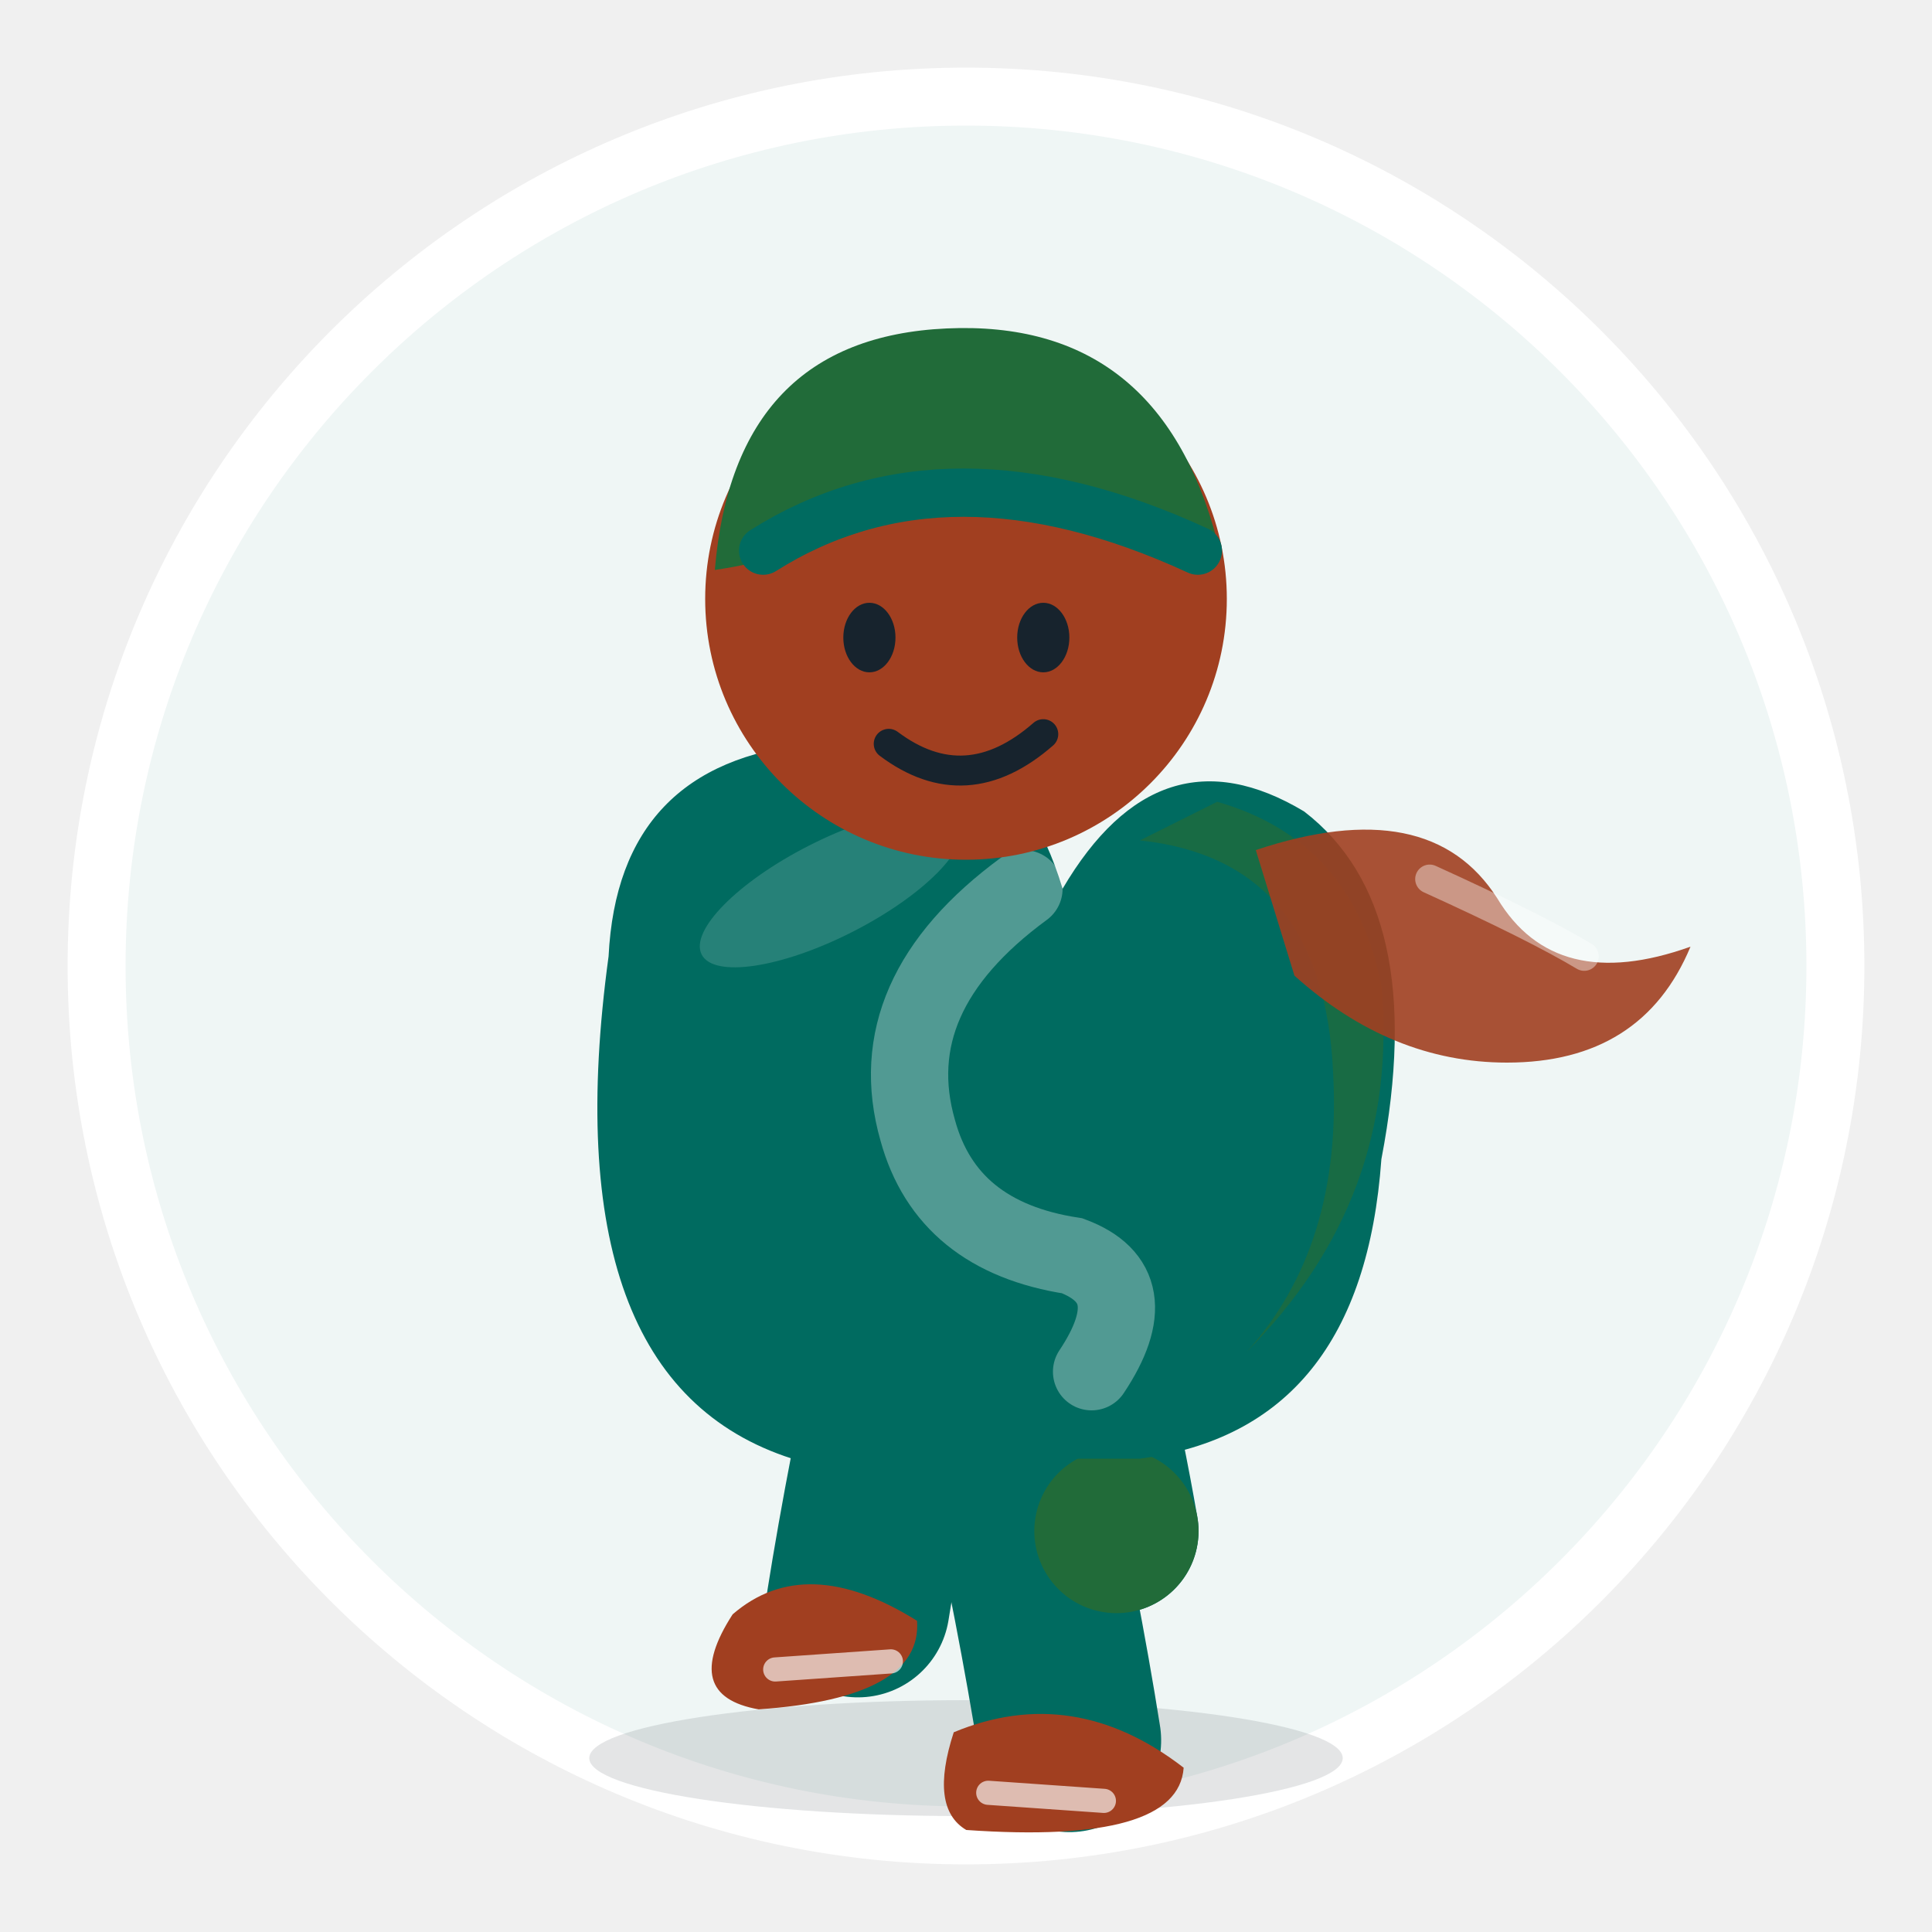
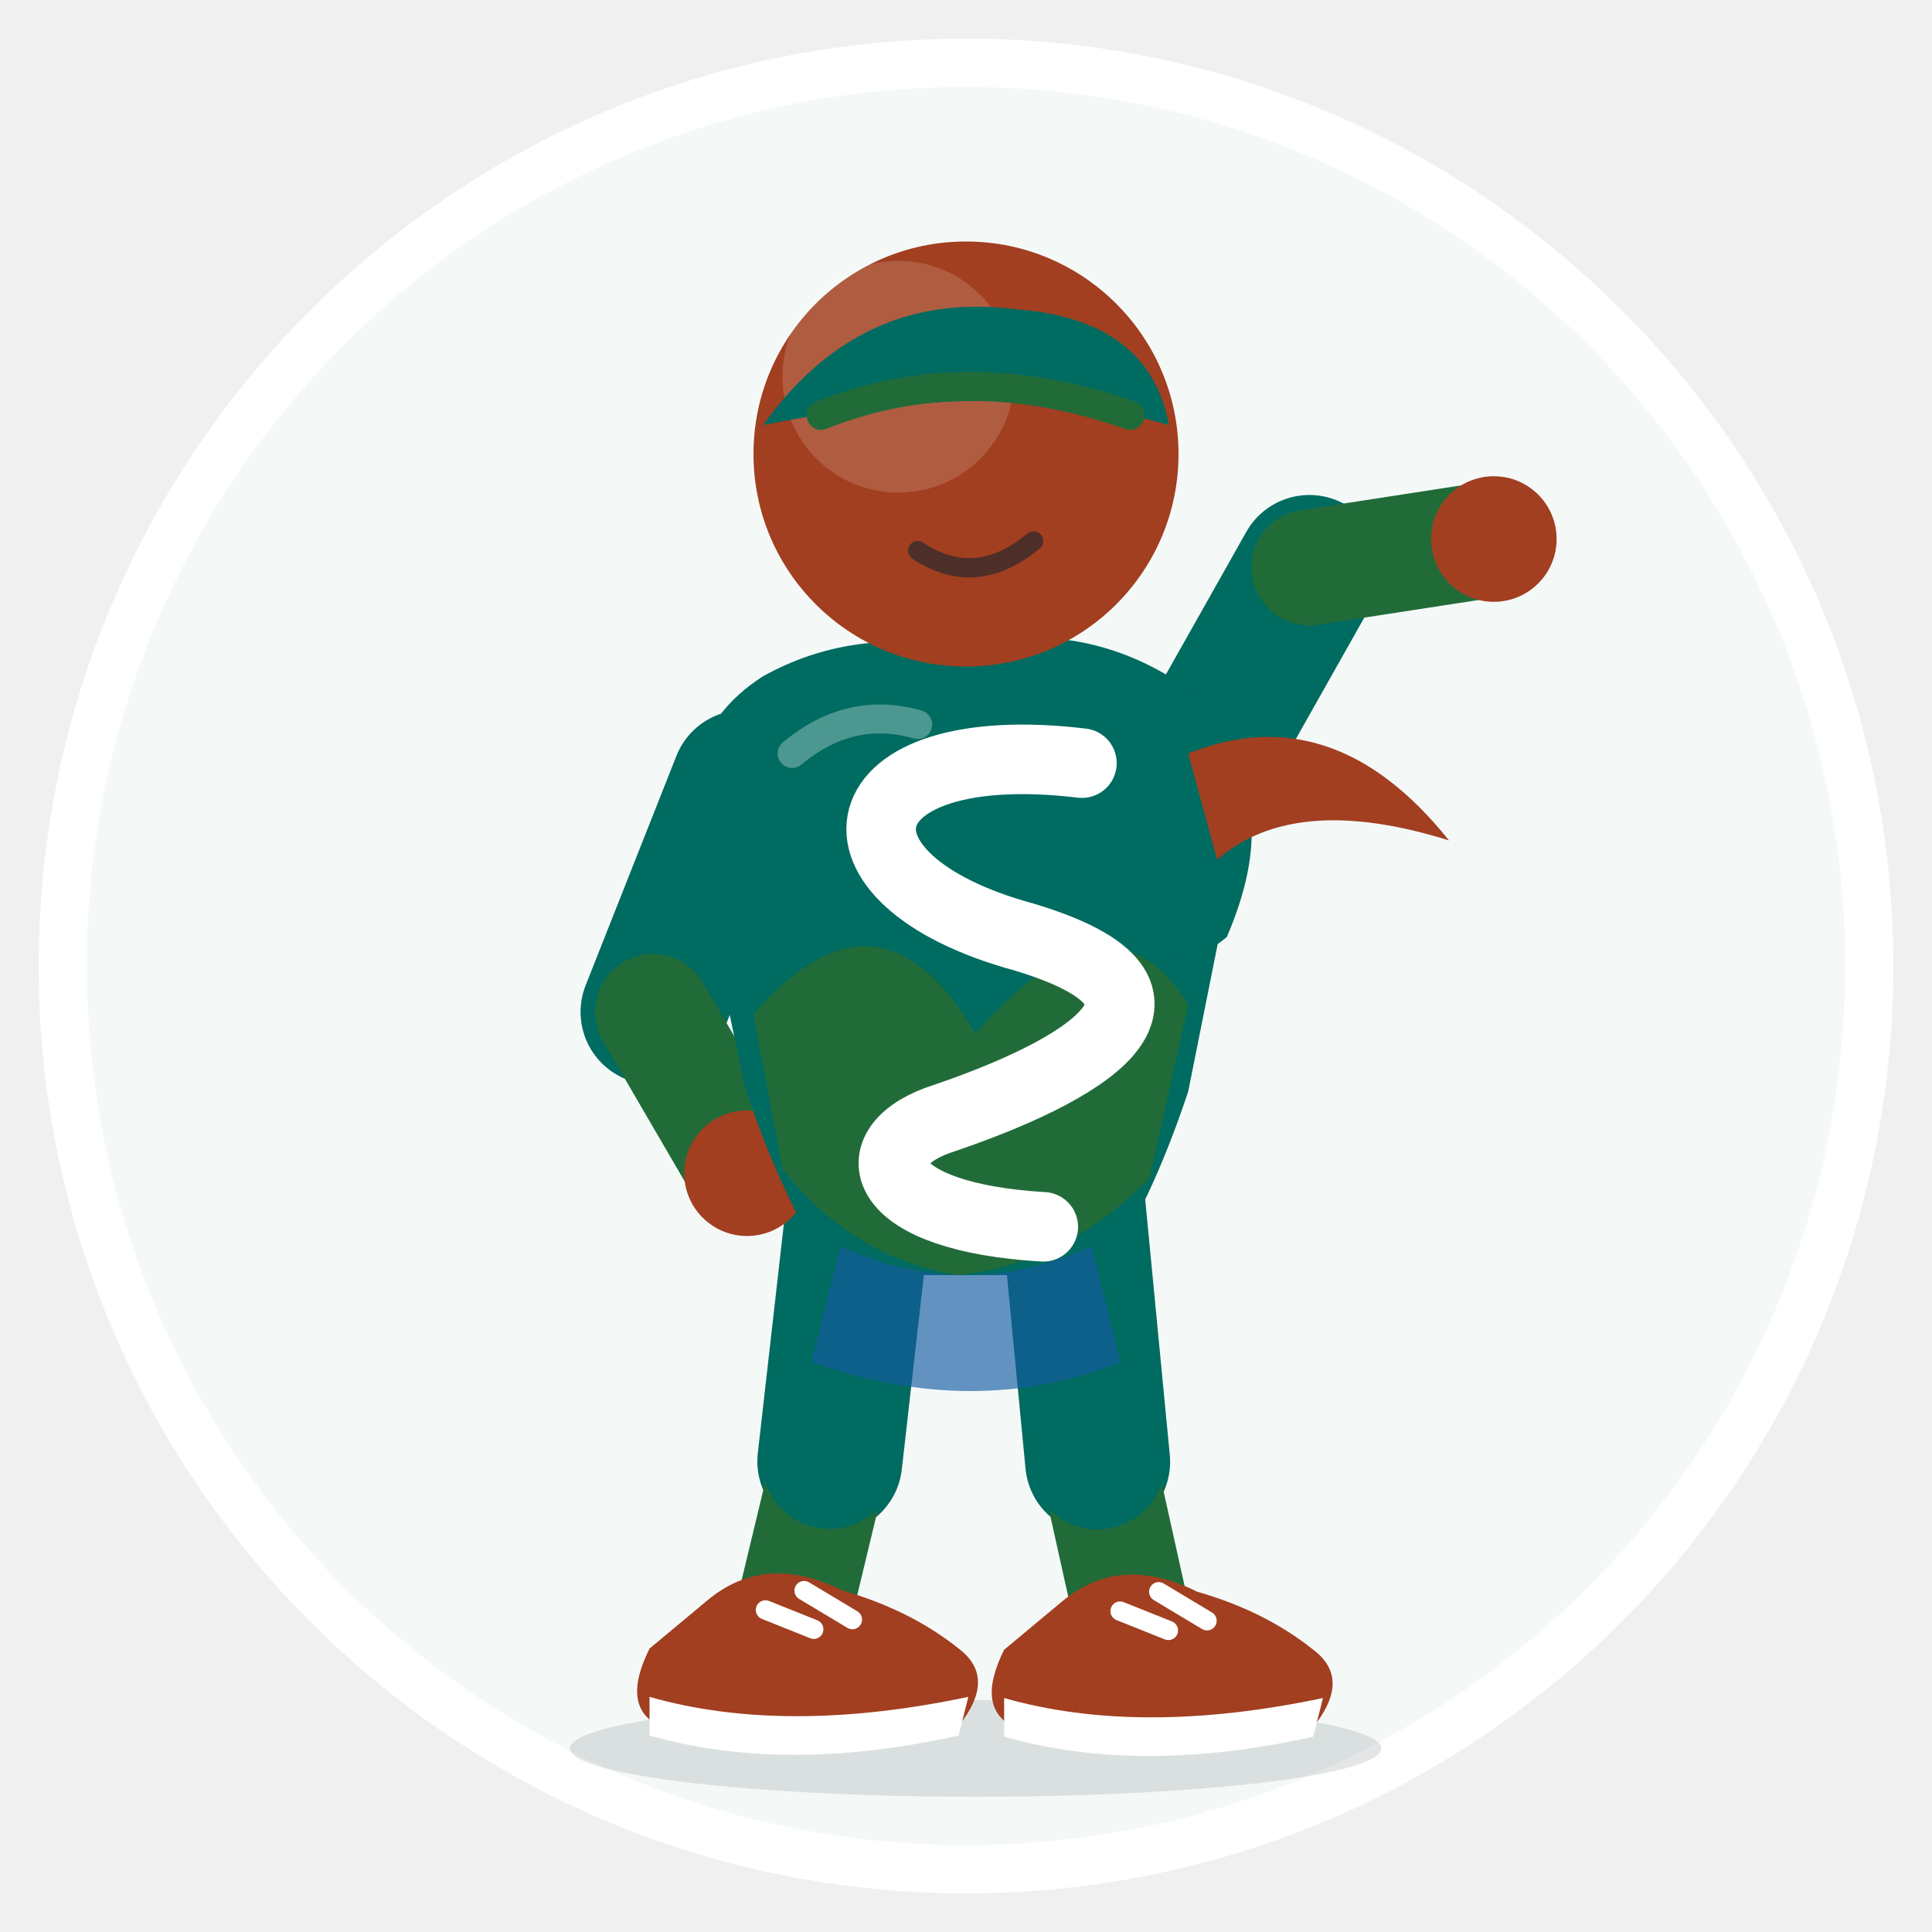
- <svg xmlns="http://www.w3.org/2000/svg" viewBox="0 0 200 200" width="96" height="96" data-pose="wave" data-theme="light">
-   <g class="m-plate">
-     <circle cx="100" cy="100" r="93" fill="#FFFFFF" />
-     <circle cx="100" cy="100" r="87" fill="#006B60" opacity=".065" />
+ <svg xmlns="http://www.w3.org/2000/svg" viewBox="0 0 200 200" width="96" height="96" class="trail-athlete-v3" data-pose="wave">
+   <circle cx="100" cy="100" r="96" fill="#FFFFFF" />
+   <circle cx="100" cy="100" r="91" fill="#006B60" opacity=".045" />
+   <g class="m-shadow">
+     <ellipse cx="101" cy="181" rx="42" ry="5" fill="#17232D" opacity=".12" />
  </g>
-   <ellipse class="m-shadow" cx="100" cy="182" rx="39" ry="6" fill="#17232D" opacity=".12" />
-   <g class="m-character">
-     <g class="m-leg-a" style="transform-origin:85px 142px;transform:rotate(-4deg)">
-       <path d="M85 142 Q80 159 77 172" fill="none" stroke="#006B60" stroke-width="19" stroke-linecap="round" />
-       <path d="M64 172 Q72 166 83 174 Q83 182 66 182 Q58 180 64 172Z" fill="#A13F20" />
-       <path d="M68 178 h12" stroke="#FFFFFF" stroke-width="2.5" stroke-linecap="round" opacity=".65" />
-     </g>
-     <g class="m-leg-b" style="transform-origin:115px 142px;transform:rotate(4deg)">
-       <path d="M115 142 Q120 159 123 172" fill="none" stroke="#006B60" stroke-width="19" stroke-linecap="round" />
-       <path d="M111 172 Q123 166 135 174 Q135 182 113 182 Q109 180 111 172Z" fill="#A13F20" />
-       <path d="M115 178 h12" stroke="#FFFFFF" stroke-width="2.5" stroke-linecap="round" opacity=".65" />
-     </g>
-     <g class="m-arm-a" style="transform-origin:69px 99px;transform:rotate(-125deg)">
-       <path d="M69 99 Q60 116 54 131" fill="none" stroke="#006B60" stroke-width="17" stroke-linecap="round" />
-       <circle cx="54" cy="131" r="8.5" fill="#216B39" />
-     </g>
-     <g class="m-arm-b" style="transform-origin:131px 99px;transform:rotate(12deg)">
-       <path d="M131 99 Q140 116 146 131" fill="none" stroke="#006B60" stroke-width="17" stroke-linecap="round" />
-       <circle cx="146" cy="131" r="8.5" fill="#216B39" />
-     </g>
-     <g class="m-torso" style="transform-origin:100px 118px;transform:rotate(0deg)">
-       <path d="M63 99 Q64 79 84 77 Q104 72 110 92 Q120 75 135 84 Q148 94 143 120 Q141 148 118 151 L82 151 Q57 143 63 99Z" fill="#006B60" />
-       <path d="M106 92 Q91 103 95 117 Q98 128 111 130 Q119 133 113 142" fill="none" stroke="#FFFFFF" stroke-width="8" stroke-linecap="round" opacity=".32" />
-       <path d="M118 87 Q137 89 138 111 Q139 129 129 140 Q145 124 143 102 Q140 87 126 83Z" fill="#216B39" opacity=".72" />
-       <ellipse cx="86" cy="92" rx="15" ry="5" fill="#FFFFFF" opacity=".15" transform="rotate(-27 86 92)" />
-     </g>
-     <g class="m-ribbon" style="transform-origin:130px 86px">
-       <path d="M130 88 Q148 82 155 93 Q161 103 175 98 Q170 110 156 110 Q144 110 134 101Z" fill="#A13F20" opacity=".9" />
-       <path d="M148 91 Q159 96 164 99" fill="none" stroke="#FFFFFF" stroke-width="3" opacity=".4" stroke-linecap="round" />
-     </g>
-     <g class="m-head" style="transform-origin:100px 62px">
-       <circle cx="100" cy="62" r="27" fill="#A13F20" />
-       <path d="M74 59 Q76 35 98 34 Q120 33 126 56 Q109 47 92 54 Q81 58 74 59Z" fill="#216B39" />
-       <path d="M79 57 Q98 45 124 57" fill="none" stroke="#006B60" stroke-width="5" stroke-linecap="round" />
-       <ellipse cx="90" cy="66" rx="2.7" ry="3.6" fill="#17232D" />
-       <ellipse cx="108" cy="66" rx="2.7" ry="3.6" fill="#17232D" />
-       <path d="M92 77 Q100 83 108 76" fill="none" stroke="#17232D" stroke-width="3.1" stroke-linecap="round" />
-     </g>
-     <g class="m-streaks" opacity="0.0">
-       <path d="M28 98 h23 M20 113 h30 M31 128 h19" stroke="#145AA0" stroke-width="4" stroke-linecap="round" opacity=".5" />
+   <g class="m-leg-a">
+     <path d="M89.00 124.00 Q87.45 137.64 85.90 151.28" fill="none" stroke="#006B60" stroke-width="15" stroke-linecap="round" />
+     <path d="M85.90 151.28 Q83.57 160.97 81.24 170.66" fill="none" stroke="#216B39" stroke-width="12" stroke-linecap="round" />
+     <circle cx="85.90" cy="151.28" r="7" fill="#006B60" />
+     <g transform="translate(81.24 170.66)">
+       <path d="M-8 -5 Q-2 -10 6 -6 Q13 -4 18 0 Q22 3 18 8 L-13 8 Q-17 6 -14 0Z" fill="#A13F20" />
+       <path d="M-14 5 Q0 9 19 5 L18 9 Q0 13 -14 9Z" fill="#FFFFFF" />
+       <path d="M-2 -4 L3 -2 M2 -6 L7 -3" stroke="#FFFFFF" stroke-width="2" stroke-linecap="round" />
    </g>
  </g>
+   <g class="m-leg-b">
+     <path d="M111.00 124.00 Q112.31 137.67 113.63 151.33" fill="none" stroke="#006B60" stroke-width="15" stroke-linecap="round" />
+     <path d="M113.63 151.33 Q115.79 161.06 117.95 170.78" fill="none" stroke="#216B39" stroke-width="12" stroke-linecap="round" />
+     <circle cx="113.63" cy="151.33" r="7" fill="#006B60" />
+     <g transform="translate(117.95 170.78)">
+       <path d="M-8 -5 Q-2 -10 6 -6 Q13 -4 18 0 Q22 3 18 8 L-13 8 Q-17 6 -14 0Z" fill="#A13F20" />
+       <path d="M-14 5 Q0 9 19 5 L18 9 Q0 13 -14 9Z" fill="#FFFFFF" />
+       <path d="M-2 -4 L3 -2 M2 -6 L7 -3" stroke="#FFFFFF" stroke-width="2" stroke-linecap="round" />
+     </g>
+   </g>
+   <g class="m-arm-a">
+     <path d="M77.00 81.00 Q72.30 92.88 67.60 104.76" fill="none" stroke="#006B60" stroke-width="15" stroke-linecap="round" />
+     <path d="M67.60 104.76 Q72.47 113.10 77.33 121.45" fill="none" stroke="#216B39" stroke-width="12" stroke-linecap="round" />
+     <circle cx="77.33" cy="121.45" r="6.5" fill="#A13F20" />
+   </g>
+   <g class="m-arm-b">
+     <path d="M123.00 81.00 Q129.28 69.87 135.55 58.74" fill="none" stroke="#006B60" stroke-width="15" stroke-linecap="round" />
+     <path d="M135.55 58.74 Q145.10 57.27 154.64 55.80" fill="none" stroke="#216B39" stroke-width="12" stroke-linecap="round" />
+     <circle cx="154.64" cy="55.80" r="6.5" fill="#A13F20" />
+   </g>
+   <g class="m-torso">
+     <path d="M79 70 Q88 65 99 67 Q111 64 121 70 Q133 77 127 93 L123 113 Q119 125 114 132 L86 132 Q80 122 77 112 L73 93 Q68 77 79 70Z" fill="#006B60" />
+     <path d="M75 76 Q67 83 73 97 Q79 102 84 96 L84 76Z M125 76 Q133 83 127 97 Q121 102 116 96 L116 76Z" fill="#006B60" />
+     <path d="M78 105 Q91 90 101 107 Q115 91 123 104 L119 122 Q110 131 99 132 Q88 130 81 121Z" fill="#216B39" />
+     <path d="M112 79 C87 76 84 91 106 97 C126 103 112 111 97 116 C89 119 91 126 108 127" fill="none" stroke="#FFFFFF" stroke-width="7.2" stroke-linecap="round" />
+     <path d="M87 129 Q100 135 113 129 L116 141 Q101 147 84 141Z" fill="#145AA0" opacity=".65" />
+     <path d="M82 78 Q88 73 95 75" fill="none" stroke="#FFFFFF" stroke-width="3" opacity=".3" stroke-linecap="round" />
+   </g>
+   <path d="M93 70 L93 63 Q100 59 107 63 L107 70Z" fill="#006B60" />
+   <g class="m-head">
+     <circle cx="100" cy="47" r="22" fill="#A13F20" />
+     <circle cx="93" cy="39" r="12" fill="#FFFFFF" opacity=".15" />
+     <path d="M79 44 Q89 30 105 32 Q119 33 121 44 Q104 39 79 44Z" fill="#006B60" />
+     <path d="M85 43 Q100 37 117 43" fill="none" stroke="#216B39" stroke-width="3" stroke-linecap="round" />
+     <path d="M95 57 Q101 61 107 56" fill="none" stroke="#17232D" stroke-width="2" opacity=".6" stroke-linecap="round" />
+   </g>
+   <g class="m-ribbon">
+     <path d="M123 78 Q138 72 150 87 Q134 82 126 89Z" fill="#A13F20" />
+   </g>
</svg>
